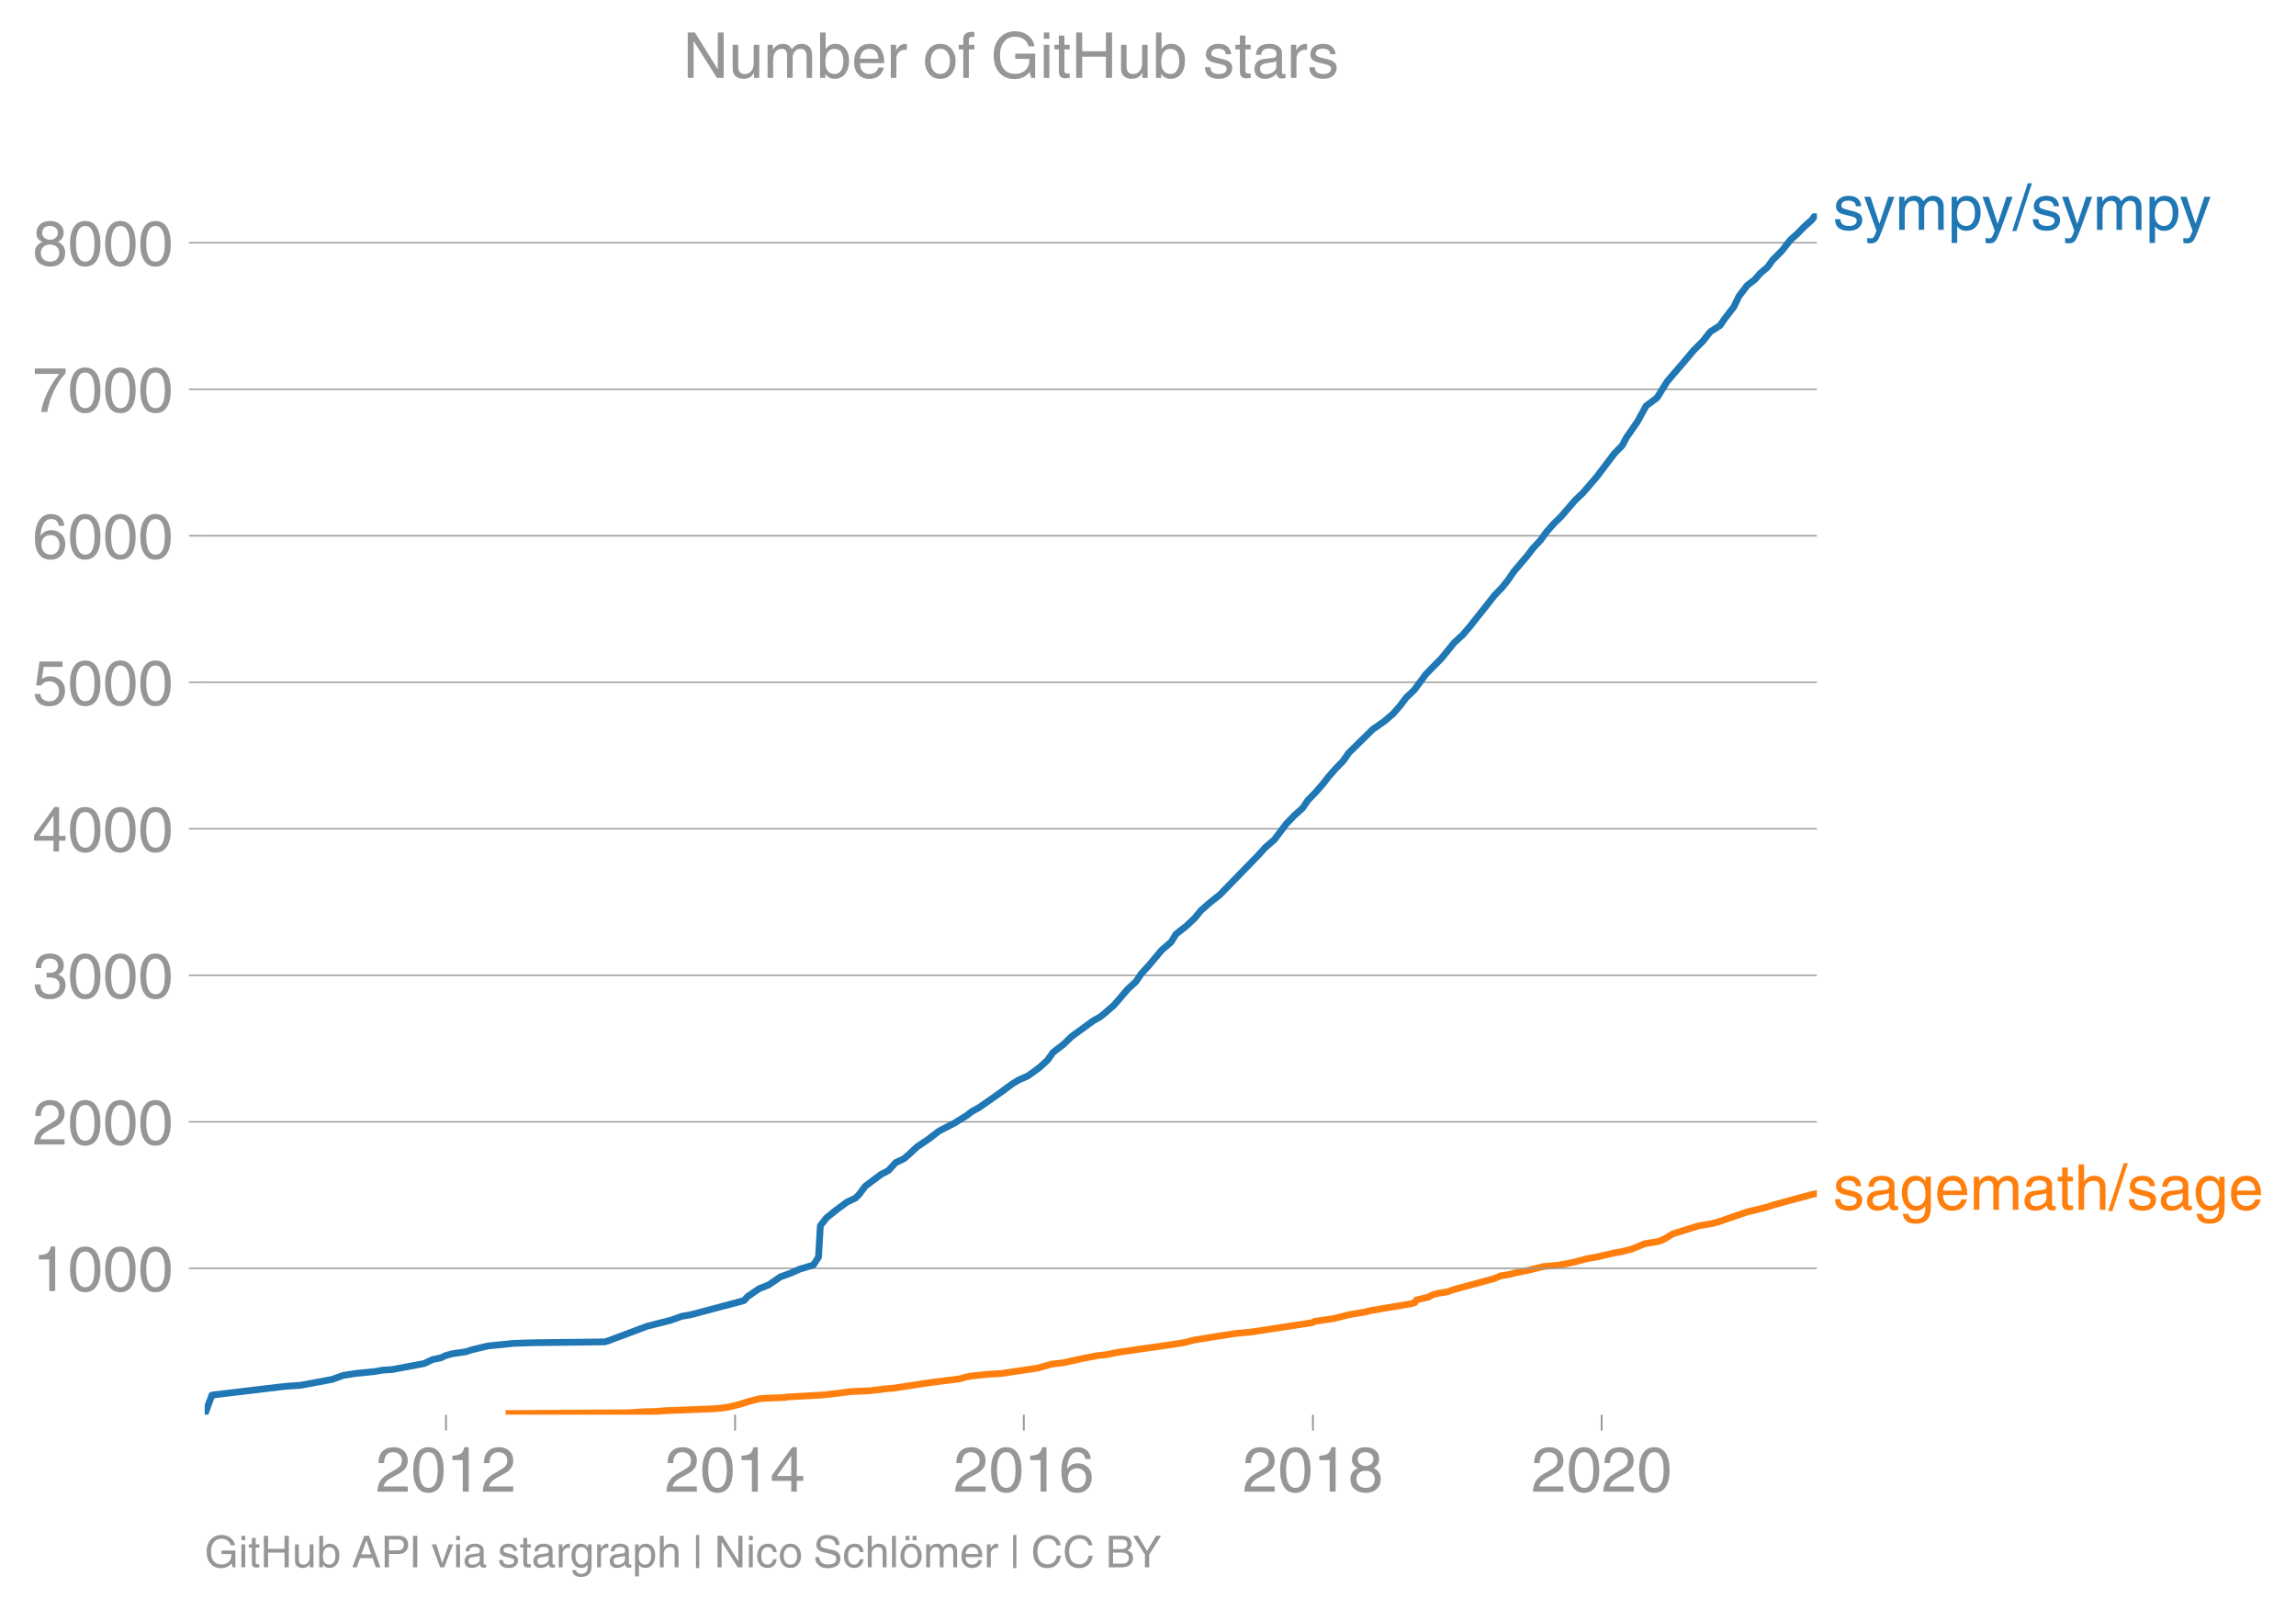
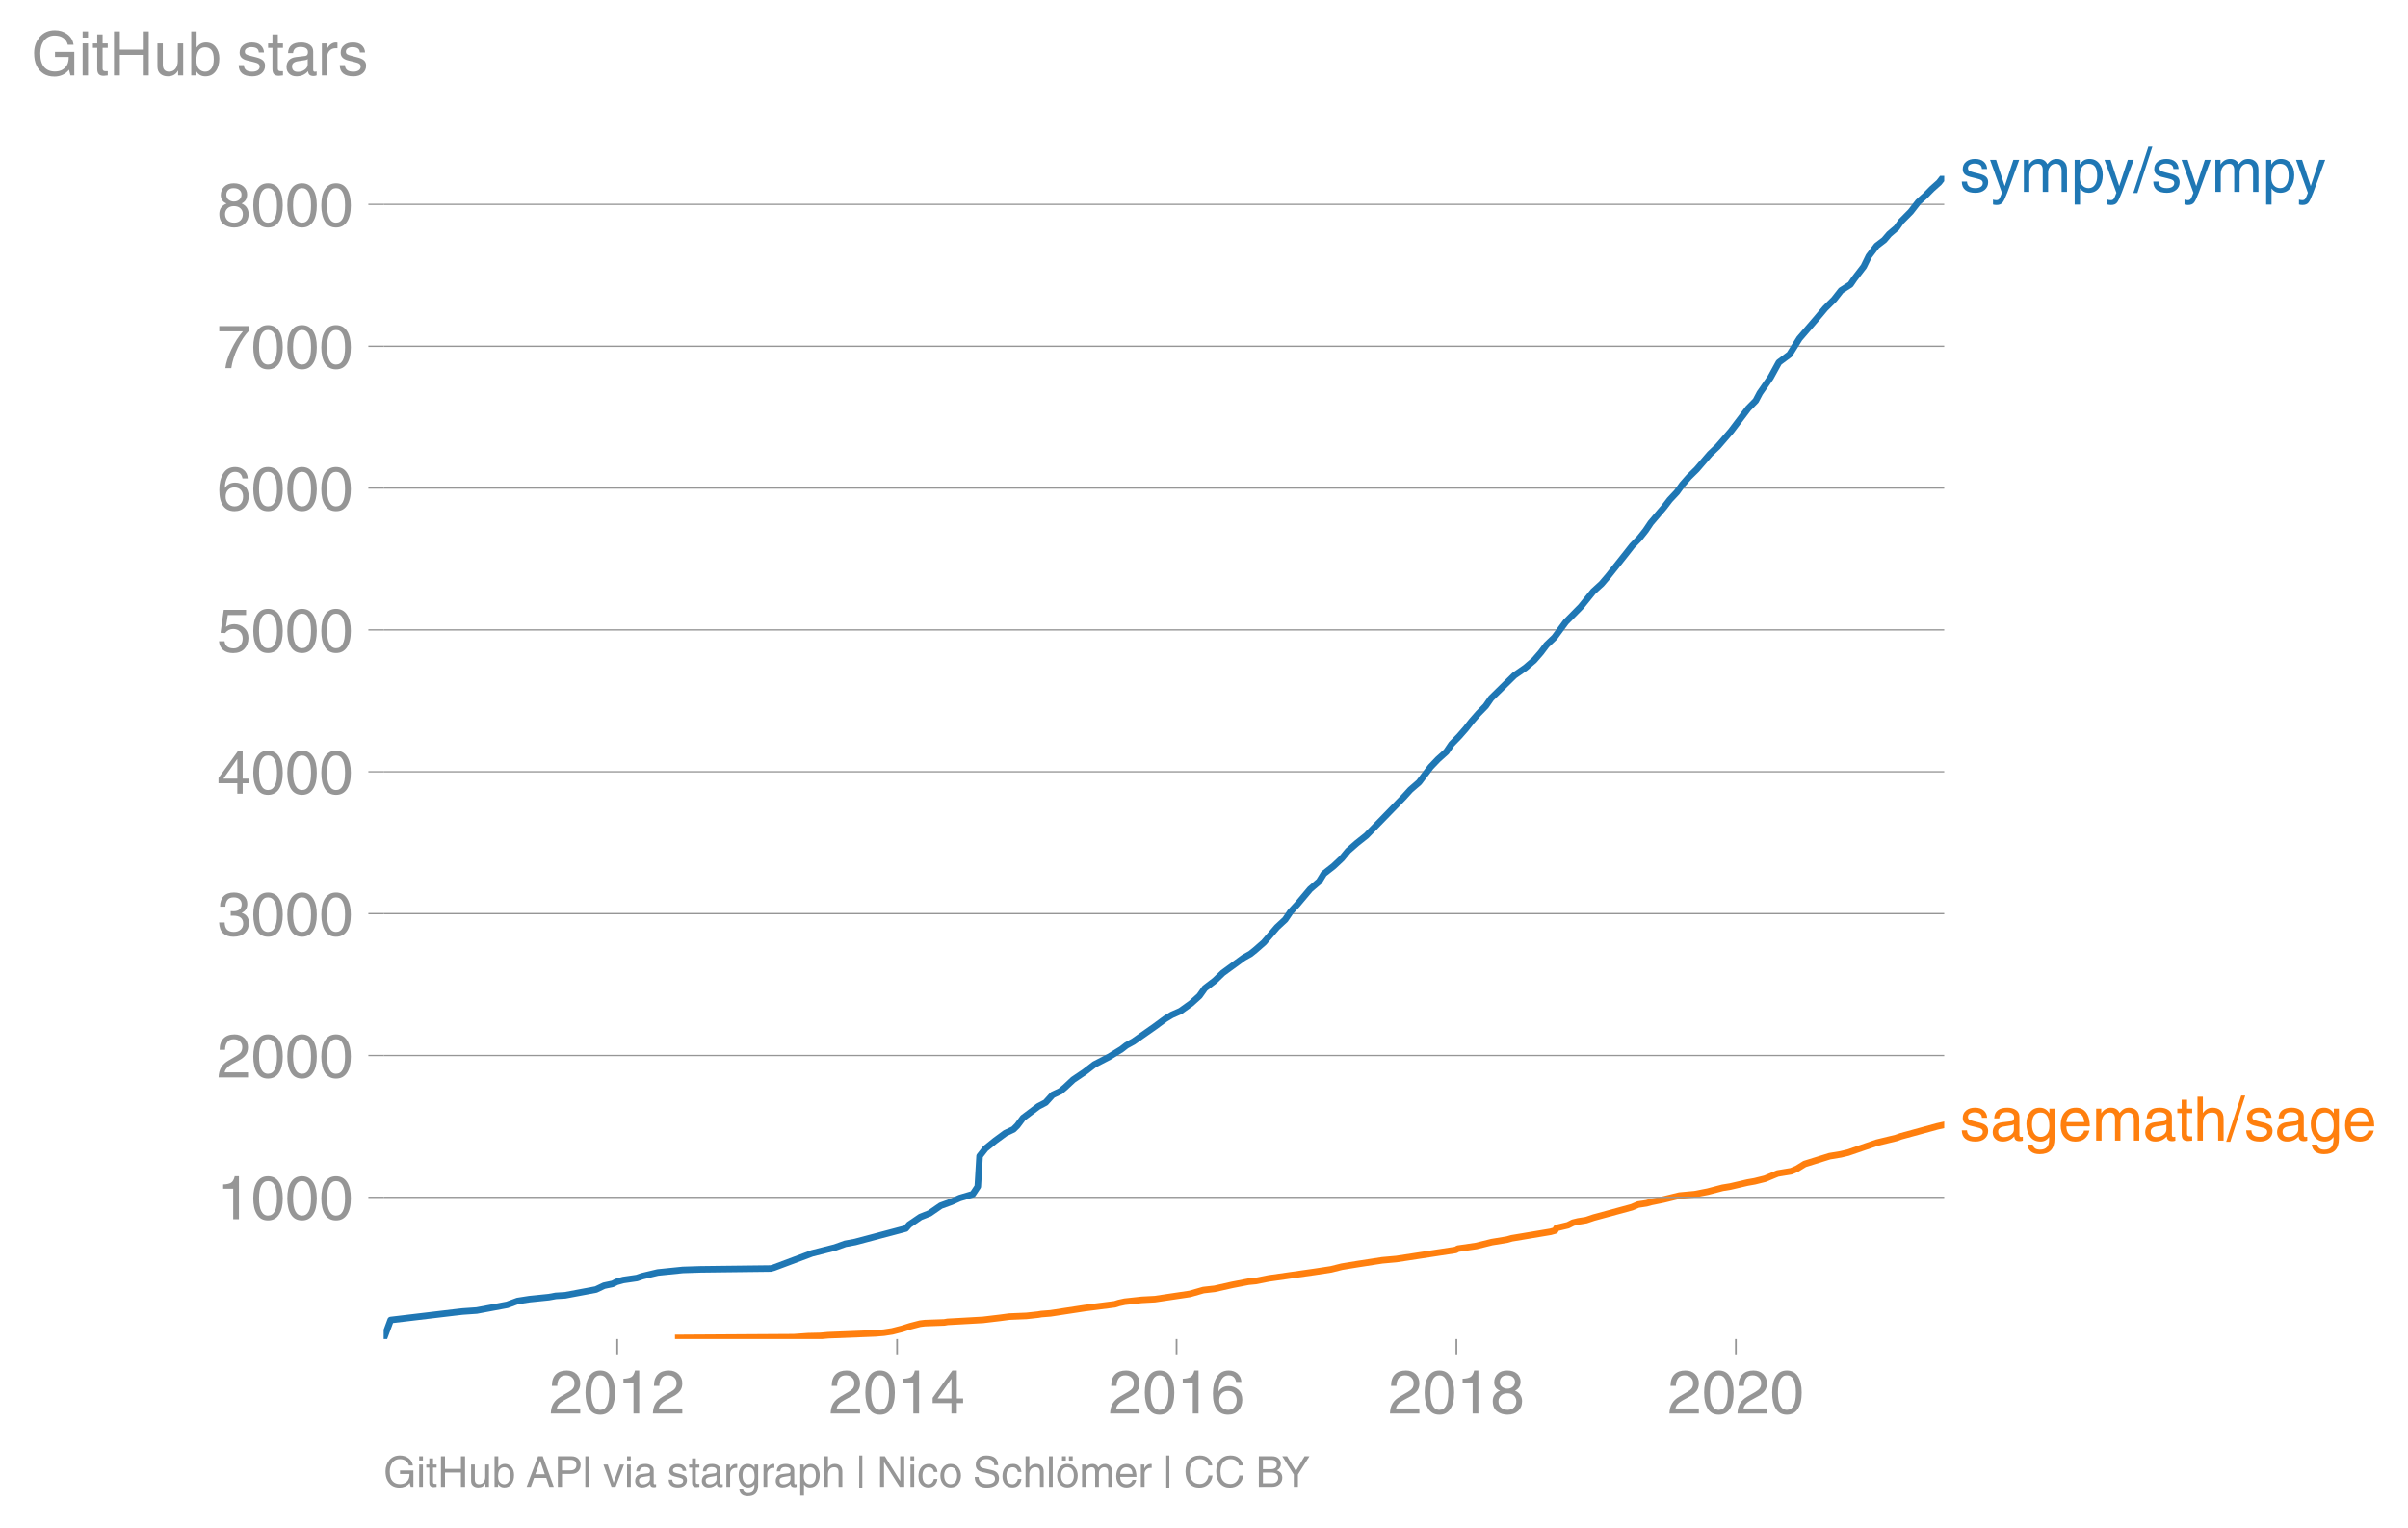
- <svg xmlns="http://www.w3.org/2000/svg" xmlns:xlink="http://www.w3.org/1999/xlink" height="475.338" viewBox="0 0 508.59 356.504" width="678.12">
+ <svg xmlns="http://www.w3.org/2000/svg" xmlns:xlink="http://www.w3.org/1999/xlink" height="465.987" viewBox="0 0 551.045 349.49" width="734.727">
  <defs>
    <style>*{stroke-linecap:butt;stroke-linejoin:round}</style>
  </defs>
  <g id="figure_1">
-     <path d="M0 356.504h508.59V0H0z" style="fill:none" id="patch_1" />
+     <path d="M0 349.49h551.045V0H0z" style="fill:none" id="patch_1" />
    <g id="axes_1">
-       <path d="M45.341 313.361h357.12V47.25H45.341z" style="fill:none" id="patch_2" />
-       <path clip-path="url(#p3d8bab77a0)" d="m112.76 313.102 26.467-.163 3.253-.227 2.819-.065 1.8-.162 10.716-.422 1.997-.162 1.899-.292 2.29-.584 1.835-.584 2.263-.585 1.087-.13 4.45-.162.758-.13 2.995-.162 5.131-.292 3.8-.454 2.211-.292 3.891-.162 2.677-.292.76-.13 2.077-.163 7.847-1.2 6.871-.877.923-.292 1.347-.292 3.87-.422 3-.162 8.047-1.2 3.085-.877 2.59-.292 4.054-.909 3.673-.714 1.654-.162 2.934-.584 10.473-1.493 3.831-.584 2.474-.616 3.566-.585 5.672-.876 3.238-.292 13.58-2.077.51-.292 4.228-.617 3.519-.876 3.527-.584 1.038-.292 8.902-1.493 1.038-.292.304-.584 2.614-.617 1.145-.584 1.188-.292 1.834-.292 1.744-.584 8.721-2.37 1.444-.616 1.92-.292 1.06-.292 2.87-.584 3.594-.876 3.497-.325 3.006-.584 3.357-.876 1.784-.292 3.92-.909 1.653-.292 2.346-.584 2.904-1.2 3.118-.52 1.293-.552 1.779-1.103 5.72-1.785 2.544-.422 1.642-.39 6.617-2.271 4.405-1.071 1.107-.39 8.304-2.271 1.597-.357h0" style="fill:none;stroke:#ff7f0e;stroke-linecap:square;stroke-width:1.5" id="line2d_1" />
+       <path d="M87.796 306.348h357.12V40.236H87.796z" style="fill:none" id="patch_2" />
+       <path clip-path="url(#pe4e9ea8e2d)" d="m155.215 306.088 26.467-.162 3.253-.227 2.819-.065 1.8-.162 10.716-.422 1.997-.162 1.899-.292 2.29-.585 1.835-.584 2.263-.584 1.087-.13 4.45-.162.758-.13 2.995-.162 5.131-.292 3.8-.454 2.211-.293 3.891-.162 2.677-.292.76-.13 2.077-.162 7.847-1.2 6.871-.877.923-.292 1.347-.292 3.87-.422 3-.162 8.047-1.2 3.085-.877 2.59-.292 4.054-.909 3.673-.714 1.654-.162 2.934-.584 10.473-1.493 3.831-.584 2.474-.617 3.566-.584 5.672-.876 3.238-.292 13.58-2.077.51-.292 4.228-.617 3.519-.876 3.527-.584 1.038-.292 8.902-1.493 1.038-.292.304-.584 2.614-.617 1.145-.584 1.188-.292 1.834-.292 1.744-.584 8.721-2.37 1.444-.616 1.92-.292 1.06-.292 2.87-.584 3.594-.877 3.497-.324 3.006-.584 3.357-.877 1.784-.292 3.92-.908 1.653-.292 2.346-.585 2.904-1.2 3.118-.52 1.293-.551 1.779-1.104 5.72-1.784 2.544-.422 1.642-.39 6.617-2.271 4.405-1.071 1.107-.39 8.304-2.272 1.597-.357h0" style="fill:none;stroke:#ff7f0e;stroke-linecap:square;stroke-width:1.5" id="line2d_1" />
      <g id="matplotlib.axis_1">
        <g id="xtick_1">
          <g id="line2d_2">
            <defs>
-               <path d="M0 0v3.5" id="m7051d47dec" style="stroke:#969696;stroke-width:.4" />
-             </defs>
-             <use style="fill:#969696;stroke:#969696;stroke-width:.4" x="98.794" xlink:href="#m7051d47dec" y="313.361" />
-           </g>
-           <g style="fill:#969696" transform="matrix(.14 0 0 -.14 83.223 330.41)" id="text_1">
+               <path d="M0 0v3.5" id="m601eda4e3f" style="stroke:#969696;stroke-width:.4" />
+             </defs>
+             <use style="fill:#969696;stroke:#969696;stroke-width:.4" x="141.249" xlink:href="#m601eda4e3f" y="306.348" />
+           </g>
+           <g style="fill:#969696" transform="matrix(.14 0 0 -.14 125.678 323.397)" id="text_1">
            <defs>
              <path d="M281 2888q0 793 409 1202 410 410 1148 410 618 0 1012-375t394-969q0-462-227-780-226-317-667-557l-775-425q-684-375-775-863h2444V0H166q25 634 275 1056t781 728l806 469q322 185 469 383t147 545q0 344-241 578-240 235-650 235-453 0-678-299-225-298-231-807H281z" id="HelveticaWorld-Regular-32" transform="scale(.01563)" />
              <path d="M2719 2188q0 903-239 1354-239 452-702 452-453 0-697-452-243-451-243-1354 0-875 240-1340 241-464 700-464 463 0 702 448 239 449 239 1356zm603 0q0-1107-400-1709-400-601-1144-601-772 0-1156 623-384 624-384 1687 0 1090 393 1701 394 611 1147 611 744 0 1144-608t400-1704z" id="HelveticaWorld-Regular-30" transform="scale(.01563)" />
              <path d="M2297 0h-600v3194H647v447q550 18 818 176 269 158 391 683h441V0z" id="HelveticaWorld-Regular-31" transform="scale(.01563)" />
            </defs>
            <use xlink:href="#HelveticaWorld-Regular-32" />
            <use x="55.615" xlink:href="#HelveticaWorld-Regular-30" />
            <use x="111.23" xlink:href="#HelveticaWorld-Regular-31" />
            <use x="166.846" xlink:href="#HelveticaWorld-Regular-32" />
          </g>
        </g>
        <g id="xtick_2">
-           <use style="fill:#969696;stroke:#969696;stroke-width:.4" x="162.834" xlink:href="#m7051d47dec" y="313.361" id="line2d_3" />
-           <g style="fill:#969696" transform="matrix(.14 0 0 -.14 147.263 330.41)" id="text_2">
+           <use style="fill:#969696;stroke:#969696;stroke-width:.4" x="205.289" xlink:href="#m601eda4e3f" y="306.348" id="line2d_3" />
+           <g style="fill:#969696" transform="matrix(.14 0 0 -.14 189.718 323.397)" id="text_2">
            <defs>
              <path d="M678 1581h1447v2041h-12L678 1581zm2010-487V0h-563v1094H159v550l2063 2856h466V1581h659v-487h-659z" id="HelveticaWorld-Regular-34" transform="scale(.01563)" />
            </defs>
            <use xlink:href="#HelveticaWorld-Regular-32" />
            <use x="55.615" xlink:href="#HelveticaWorld-Regular-30" />
            <use x="111.23" xlink:href="#HelveticaWorld-Regular-31" />
            <use x="166.846" xlink:href="#HelveticaWorld-Regular-34" />
          </g>
        </g>
        <g id="xtick_3">
-           <use style="fill:#969696;stroke:#969696;stroke-width:.4" x="226.787" xlink:href="#m7051d47dec" y="313.361" id="line2d_4" />
-           <g style="fill:#969696" transform="matrix(.14 0 0 -.14 211.216 330.41)" id="text_3">
+           <use style="fill:#969696;stroke:#969696;stroke-width:.4" x="269.242" xlink:href="#m601eda4e3f" y="306.348" id="line2d_4" />
+           <g style="fill:#969696" transform="matrix(.14 0 0 -.14 253.671 323.397)" id="text_3">
            <defs>
              <path d="M903 1381q0-440 262-719 263-278 685-278 403 0 642 284 239 285 239 748 0 403-236 675t-670 272q-422 0-672-266t-250-716zm1766 1922q-63 344-255 517-192 174-520 174-519 0-791-507-272-506-278-1159l13-12q359 553 1068 553 566 0 988-375t422-1053q0-672-400-1118-400-445-1078-445-782 0-1188 556-406 557-406 1660 0 1062 415 1734 416 672 1247 672 538 0 910-321 372-320 403-876h-550z" id="HelveticaWorld-Regular-36" transform="scale(.01563)" />
            </defs>
            <use xlink:href="#HelveticaWorld-Regular-32" />
            <use x="55.615" xlink:href="#HelveticaWorld-Regular-30" />
            <use x="111.23" xlink:href="#HelveticaWorld-Regular-31" />
            <use x="166.846" xlink:href="#HelveticaWorld-Regular-36" />
          </g>
        </g>
        <g id="xtick_4">
-           <use style="fill:#969696;stroke:#969696;stroke-width:.4" x="290.827" xlink:href="#m7051d47dec" y="313.361" id="line2d_5" />
-           <g style="fill:#969696" transform="matrix(.14 0 0 -.14 275.256 330.41)" id="text_4">
+           <use style="fill:#969696;stroke:#969696;stroke-width:.4" x="333.282" xlink:href="#m601eda4e3f" y="306.348" id="line2d_5" />
+           <g style="fill:#969696" transform="matrix(.14 0 0 -.14 317.711 323.397)" id="text_4">
            <defs>
              <path d="M1766 2597q347 0 573 198 227 199 227 527 0 294-218 483-217 189-620 189-359 0-555-199-195-198-195-504 0-328 244-511t544-183zm6-484q-434 0-681-241t-247-591q0-403 250-650t712-247q410 0 655 247t245 657q0 350-245 587-245 238-689 238zm1378 1228q0-678-578-947 397-178 567-471 170-292 170-623 0-641-413-1032-412-390-1112-390-612 0-1076 336T244 1306q0 763 762 1082-609 243-609 875 0 531 361 884t1001 353q641 0 1016-333t375-826z" id="HelveticaWorld-Regular-38" transform="scale(.01563)" />
            </defs>
            <use xlink:href="#HelveticaWorld-Regular-32" />
            <use x="55.615" xlink:href="#HelveticaWorld-Regular-30" />
            <use x="111.23" xlink:href="#HelveticaWorld-Regular-31" />
            <use x="166.846" xlink:href="#HelveticaWorld-Regular-38" />
          </g>
        </g>
        <g id="xtick_5">
-           <use style="fill:#969696;stroke:#969696;stroke-width:.4" x="354.78" xlink:href="#m7051d47dec" y="313.361" id="line2d_6" />
-           <g style="fill:#969696" transform="matrix(.14 0 0 -.14 339.21 330.41)" id="text_5">
+           <use style="fill:#969696;stroke:#969696;stroke-width:.4" x="397.235" xlink:href="#m601eda4e3f" y="306.348" id="line2d_6" />
+           <g style="fill:#969696" transform="matrix(.14 0 0 -.14 381.664 323.397)" id="text_5">
            <use xlink:href="#HelveticaWorld-Regular-32" />
            <use x="55.615" xlink:href="#HelveticaWorld-Regular-30" />
            <use x="111.23" xlink:href="#HelveticaWorld-Regular-32" />
            <use x="166.846" xlink:href="#HelveticaWorld-Regular-30" />
          </g>
        </g>
      </g>
      <g id="matplotlib.axis_2">
        <g id="ytick_1">
-           <path clip-path="url(#p3d8bab77a0)" d="M45.341 280.941h357.12" style="fill:none;stroke:#969696;stroke-linecap:square;stroke-width:.3" id="line2d_7" />
+           <path clip-path="url(#pe4e9ea8e2d)" d="M87.796 273.928h357.12" style="fill:none;stroke:#969696;stroke-linecap:square;stroke-width:.3" id="line2d_7" />
          <g id="line2d_8">
            <defs>
-               <path d="M0 0h-3.5" id="m6d610ab850" style="stroke:#969696;stroke-width:.3" />
-             </defs>
-             <use style="fill:#969696;stroke:#969696;stroke-width:.3" x="45.341" xlink:href="#m6d610ab850" y="280.941" />
-           </g>
-           <g style="fill:#969696" transform="matrix(.14 0 0 -.14 7.2 285.966)" id="text_6">
+               <path d="M0 0h-3.5" id="m94b2113d3a" style="stroke:#969696;stroke-width:.3" />
+             </defs>
+             <use style="fill:#969696;stroke:#969696;stroke-width:.3" x="87.796" xlink:href="#m94b2113d3a" y="273.928" />
+           </g>
+           <g style="fill:#969696" transform="matrix(.14 0 0 -.14 49.655 278.952)" id="text_6">
            <use xlink:href="#HelveticaWorld-Regular-31" />
            <use x="55.615" xlink:href="#HelveticaWorld-Regular-30" />
            <use x="111.23" xlink:href="#HelveticaWorld-Regular-30" />
            <use x="166.846" xlink:href="#HelveticaWorld-Regular-30" />
          </g>
        </g>
        <g id="ytick_2">
-           <path clip-path="url(#p3d8bab77a0)" d="M45.341 248.488h357.12" style="fill:none;stroke:#969696;stroke-linecap:square;stroke-width:.3" id="line2d_9" />
-           <use style="fill:#969696;stroke:#969696;stroke-width:.3" x="45.341" xlink:href="#m6d610ab850" y="248.488" id="line2d_10" />
-           <g style="fill:#969696" transform="matrix(.14 0 0 -.14 7.2 253.513)" id="text_7">
+           <path clip-path="url(#pe4e9ea8e2d)" d="M87.796 241.475h357.12" style="fill:none;stroke:#969696;stroke-linecap:square;stroke-width:.3" id="line2d_9" />
+           <use style="fill:#969696;stroke:#969696;stroke-width:.3" x="87.796" xlink:href="#m94b2113d3a" y="241.475" id="line2d_10" />
+           <g style="fill:#969696" transform="matrix(.14 0 0 -.14 49.655 246.5)" id="text_7">
            <use xlink:href="#HelveticaWorld-Regular-32" />
            <use x="55.615" xlink:href="#HelveticaWorld-Regular-30" />
            <use x="111.23" xlink:href="#HelveticaWorld-Regular-30" />
            <use x="166.846" xlink:href="#HelveticaWorld-Regular-30" />
          </g>
        </g>
        <g id="ytick_3">
-           <path clip-path="url(#p3d8bab77a0)" d="M45.341 216.036h357.12" style="fill:none;stroke:#969696;stroke-linecap:square;stroke-width:.3" id="line2d_11" />
-           <use style="fill:#969696;stroke:#969696;stroke-width:.3" x="45.341" xlink:href="#m6d610ab850" y="216.036" id="line2d_12" />
-           <g style="fill:#969696" transform="matrix(.14 0 0 -.14 7.2 221.06)" id="text_8">
+           <path clip-path="url(#pe4e9ea8e2d)" d="M87.796 209.022h357.12" style="fill:none;stroke:#969696;stroke-linecap:square;stroke-width:.3" id="line2d_11" />
+           <use style="fill:#969696;stroke:#969696;stroke-width:.3" x="87.796" xlink:href="#m94b2113d3a" y="209.022" id="line2d_12" />
+           <g style="fill:#969696" transform="matrix(.14 0 0 -.14 49.655 214.047)" id="text_8">
            <defs>
              <path d="M1434 2559q141-12 294-12 397 0 626 183 230 183 230 554 0 300-214 505t-617 205q-447 0-655-263-207-262-220-703H325q0 703 369 1087 369 385 1084 385 635 0 1013-327 378-326 378-857 0-685-578-928v-13q750-256 750-1050 0-634-422-1041-422-406-1197-406-634 0-1044 333-409 333-459 1164h581q13-519 256-755 244-236 703-236 444 0 713 247t269 622q0 410-257 619-256 209-793 209-128 0-257-6v484z" id="HelveticaWorld-Regular-33" transform="scale(.01563)" />
            </defs>
            <use xlink:href="#HelveticaWorld-Regular-33" />
            <use x="55.615" xlink:href="#HelveticaWorld-Regular-30" />
            <use x="111.23" xlink:href="#HelveticaWorld-Regular-30" />
            <use x="166.846" xlink:href="#HelveticaWorld-Regular-30" />
          </g>
        </g>
        <g id="ytick_4">
-           <path clip-path="url(#p3d8bab77a0)" d="M45.341 183.583h357.12" style="fill:none;stroke:#969696;stroke-linecap:square;stroke-width:.3" id="line2d_13" />
-           <use style="fill:#969696;stroke:#969696;stroke-width:.3" x="45.341" xlink:href="#m6d610ab850" y="183.583" id="line2d_14" />
-           <g style="fill:#969696" transform="matrix(.14 0 0 -.14 7.2 188.608)" id="text_9">
+           <path clip-path="url(#pe4e9ea8e2d)" d="M87.796 176.57h357.12" style="fill:none;stroke:#969696;stroke-linecap:square;stroke-width:.3" id="line2d_13" />
+           <use style="fill:#969696;stroke:#969696;stroke-width:.3" x="87.796" xlink:href="#m94b2113d3a" y="176.57" id="line2d_14" />
+           <g style="fill:#969696" transform="matrix(.14 0 0 -.14 49.655 181.594)" id="text_9">
            <use xlink:href="#HelveticaWorld-Regular-34" />
            <use x="55.615" xlink:href="#HelveticaWorld-Regular-30" />
            <use x="111.23" xlink:href="#HelveticaWorld-Regular-30" />
            <use x="166.846" xlink:href="#HelveticaWorld-Regular-30" />
          </g>
        </g>
        <g id="ytick_5">
-           <path clip-path="url(#p3d8bab77a0)" d="M45.341 151.13h357.12" style="fill:none;stroke:#969696;stroke-linecap:square;stroke-width:.3" id="line2d_15" />
-           <use style="fill:#969696;stroke:#969696;stroke-width:.3" x="45.341" xlink:href="#m6d610ab850" y="151.13" id="line2d_16" />
-           <g style="fill:#969696" transform="matrix(.14 0 0 -.14 7.2 156.155)" id="text_10">
+           <path clip-path="url(#pe4e9ea8e2d)" d="M87.796 144.117h357.12" style="fill:none;stroke:#969696;stroke-linecap:square;stroke-width:.3" id="line2d_15" />
+           <use style="fill:#969696;stroke:#969696;stroke-width:.3" x="87.796" xlink:href="#m94b2113d3a" y="144.117" id="line2d_16" />
+           <g style="fill:#969696" transform="matrix(.14 0 0 -.14 49.655 149.142)" id="text_10">
            <defs>
              <path d="M941 2619q372 281 872 281 606 0 1042-403t436-1038q0-690-421-1139-420-448-1179-448-660 0-1041 323-381 324-444 918h582q43-363 284-555t669-192q415 0 681 287 266 288 266 735 0 456-279 731-278 275-718 275-500 0-835-428l-484 25 337 2406h2332v-544H1131L941 2619z" id="HelveticaWorld-Regular-35" transform="scale(.01563)" />
            </defs>
            <use xlink:href="#HelveticaWorld-Regular-35" />
            <use x="55.615" xlink:href="#HelveticaWorld-Regular-30" />
            <use x="111.23" xlink:href="#HelveticaWorld-Regular-30" />
            <use x="166.846" xlink:href="#HelveticaWorld-Regular-30" />
          </g>
        </g>
        <g id="ytick_6">
-           <path clip-path="url(#p3d8bab77a0)" d="M45.341 118.678h357.12" style="fill:none;stroke:#969696;stroke-linecap:square;stroke-width:.3" id="line2d_17" />
-           <use style="fill:#969696;stroke:#969696;stroke-width:.3" x="45.341" xlink:href="#m6d610ab850" y="118.678" id="line2d_18" />
-           <g style="fill:#969696" transform="matrix(.14 0 0 -.14 7.2 123.702)" id="text_11">
+           <path clip-path="url(#pe4e9ea8e2d)" d="M87.796 111.664h357.12" style="fill:none;stroke:#969696;stroke-linecap:square;stroke-width:.3" id="line2d_17" />
+           <use style="fill:#969696;stroke:#969696;stroke-width:.3" x="87.796" xlink:href="#m94b2113d3a" y="111.664" id="line2d_18" />
+           <g style="fill:#969696" transform="matrix(.14 0 0 -.14 49.655 116.69)" id="text_11">
            <use xlink:href="#HelveticaWorld-Regular-36" />
            <use x="55.615" xlink:href="#HelveticaWorld-Regular-30" />
            <use x="111.23" xlink:href="#HelveticaWorld-Regular-30" />
            <use x="166.846" xlink:href="#HelveticaWorld-Regular-30" />
          </g>
        </g>
        <g id="ytick_7">
-           <path clip-path="url(#p3d8bab77a0)" d="M45.341 86.225h357.12" style="fill:none;stroke:#969696;stroke-linecap:square;stroke-width:.3" id="line2d_19" />
-           <use style="fill:#969696;stroke:#969696;stroke-width:.3" x="45.341" xlink:href="#m6d610ab850" y="86.225" id="line2d_20" />
-           <g style="fill:#969696" transform="matrix(.14 0 0 -.14 7.2 91.25)" id="text_12">
+           <path clip-path="url(#pe4e9ea8e2d)" d="M87.796 79.212h357.12" style="fill:none;stroke:#969696;stroke-linecap:square;stroke-width:.3" id="line2d_19" />
+           <use style="fill:#969696;stroke:#969696;stroke-width:.3" x="87.796" xlink:href="#m94b2113d3a" y="79.212" id="line2d_20" />
+           <g style="fill:#969696" transform="matrix(.14 0 0 -.14 49.655 84.236)" id="text_12">
            <defs>
              <path d="M238 4403h3109v-494q-641-653-1172-1766Q1644 1031 1497 0H878q94 850 622 1954 528 1105 1213 1899H238v550z" id="HelveticaWorld-Regular-37" transform="scale(.01563)" />
            </defs>
            <use xlink:href="#HelveticaWorld-Regular-37" />
            <use x="55.615" xlink:href="#HelveticaWorld-Regular-30" />
            <use x="111.23" xlink:href="#HelveticaWorld-Regular-30" />
            <use x="166.846" xlink:href="#HelveticaWorld-Regular-30" />
          </g>
        </g>
        <g id="ytick_8">
-           <path clip-path="url(#p3d8bab77a0)" d="M45.341 53.772h357.12" style="fill:none;stroke:#969696;stroke-linecap:square;stroke-width:.3" id="line2d_21" />
-           <use style="fill:#969696;stroke:#969696;stroke-width:.3" x="45.341" xlink:href="#m6d610ab850" y="53.772" id="line2d_22" />
-           <g style="fill:#969696" transform="matrix(.14 0 0 -.14 7.2 58.797)" id="text_13">
+           <path clip-path="url(#pe4e9ea8e2d)" d="M87.796 46.759h357.12" style="fill:none;stroke:#969696;stroke-linecap:square;stroke-width:.3" id="line2d_21" />
+           <use style="fill:#969696;stroke:#969696;stroke-width:.3" x="87.796" xlink:href="#m94b2113d3a" y="46.759" id="line2d_22" />
+           <g style="fill:#969696" transform="matrix(.14 0 0 -.14 49.655 51.784)" id="text_13">
            <use xlink:href="#HelveticaWorld-Regular-38" />
            <use x="55.615" xlink:href="#HelveticaWorld-Regular-30" />
            <use x="111.23" xlink:href="#HelveticaWorld-Regular-30" />
            <use x="166.846" xlink:href="#HelveticaWorld-Regular-30" />
          </g>
        </g>
-       </g>
-       <path clip-path="url(#p3d8bab77a0)" d="m45.341 313.361 1.604-4.348 14.722-1.753 1.73-.194 3.234-.228 6.968-1.298 2.383-.876 2.707-.422 4.441-.454 1.6-.292 2.118-.13 7.09-1.33 1.843-.877 1.976-.422.896-.454 1.516-.422 3.111-.454 1.238-.422 3.545-.844 5.73-.584 4.071-.13 16.056-.195.7-.194 8.748-3.278 5.245-1.33 2.353-.844 2.275-.422 11.582-3.083.763-.876 2.58-1.753 2.12-.844 2.541-1.752 2.406-.876 1.956-.877 2.961-.876 1.154-1.752.412-6.978 1.346-1.72 2.165-1.752 2.388-1.752 1.857-.877.877-.876 1.305-1.752 3.502-2.629 1.672-.876 1.584-1.753 1.807-.843 1.038-.877 1.873-1.752 2.596-1.753 2.282-1.752 3.328-1.72 2.845-1.752 1.124-.877 1.605-.876 4.952-3.472 2.374-1.753 1.454-.876 1.982-.876 2.446-1.753 1.908-1.72 1.241-1.752 2.293-1.753 1.818-1.752 4.753-3.472 1.56-.877 1.091-.876 2.002-1.752 2.98-3.473 1.893-1.752 1.18-1.753 1.58-1.72 2.95-3.505 2.054-1.752 1.075-1.752 2.233-1.753 1.869-1.752 1.445-1.753 1.963-1.72 2.21-1.752 8.491-8.73 1.594-1.752 1.99-1.72 2.648-3.505 1.675-1.753 1.914-1.72 1.19-1.752 1.707-1.753 1.536-1.752 1.348-1.72 1.531-1.753 1.706-1.752 1.218-1.752 5.322-5.225 2.521-1.753 2.005-1.72 1.526-1.752 1.318-1.753 1.832-1.752 2.584-3.505 3.45-3.505 2.813-3.472 1.918-1.753 1.496-1.752 4.149-5.225 1.37-1.752 1.67-1.72 1.393-1.753 1.181-1.752 2.987-3.505 1.34-1.753 1.64-1.752 1.256-1.753 1.506-1.72 1.78-1.752 3.014-3.505 1.8-1.72 3.026-3.505 3.955-5.225 1.723-1.752.922-1.753 2.437-3.504 1.923-3.505 2.437-1.818 2.255-3.634 3.738-4.35 2.155-2.563 2.055-2.044 1.6-2.045 2.141-1.363.931-1.363 2.12-2.758 1.15-2.37L387 63.25l1.734-1.331 1.13-1.33 1.709-1.46 1.031-1.461 2.184-2.207 1.736-2.24 1.616-1.46 1.459-1.493 1.674-1.492 1.188-1.526h0" style="fill:none;stroke:#1f77b4;stroke-linecap:square;stroke-width:1.5" id="line2d_23" />
-       <g style="fill:#1f77b4" transform="matrix(.14 0 0 -.14 406.032 50.91)" id="text_14">
+         <g style="fill:#969696" transform="matrix(.14 0 0 -.14 7.2 17.25)" id="text_14">
+           <defs>
+             <path d="M2463 2456h2018V0h-403l-150 594q-294-375-691-546-396-170-824-170-691 0-1155 301-464 302-721 833-256 532-256 1326 0 990 589 1684t1586 694q744 0 1300-416 557-416 647-1100h-600q-109 453-462 709-353 257-916 257-678 0-1091-511-412-511-412-1352 0-978 409-1436 410-458 1119-458 463 0 783 183t492 497q172 314 172 836H2463v531z" id="HelveticaWorld-Regular-47" transform="scale(.01563)" />
+             <path d="M422 3956v638h562v-638H422zM984 0H422v3347h562V0z" id="HelveticaWorld-Regular-69" transform="scale(.01563)" />
+             <path d="M1100 2881V703q0-128 70-195 71-67 252-67h216V0q-307-44-422-44-353 0-516 169-162 169-162 547v2209H84v466h454v934h562v-934h538v-466h-538z" id="HelveticaWorld-Regular-74" transform="scale(.01563)" />
+             <path d="M4153 0h-622v2144H1131V0H519v4594h612V2694h2400v1900h622V0z" id="HelveticaWorld-Regular-48" transform="scale(.01563)" />
+             <path d="M391 3347h562V1125q0-369 167-552 168-182 480-182 434 0 678 307 244 308 244 805v1844h562V0h-531v488l-12 12Q2222-97 1478-97q-481 0-784 262-303 263-303 776v2406z" id="HelveticaWorld-Regular-75" transform="scale(.01563)" />
+             <path d="M2778 1684q0 672-238 963-237 291-677 291-447-7-676-349-228-342-228-989 0-659 275-934t641-275q416 0 659 342 244 342 244 951zM422 0v4594h562V2925h13q359 519 969 519 625 0 1009-464t384-1208q0-838-388-1354Q2584-97 1888-97q-613 0-922 513h-13V0H422z" id="HelveticaWorld-Regular-62" transform="scale(.01563)" />
+             <path d="M2309 2394q-12 300-214 431-201 131-579 131-275 0-471-122-195-121-195-350 0-181 115-267 116-86 501-183l556-140q506-128 723-327 218-198 218-554 0-494-361-802T1638-97Q934-97 573 195q-360 293-367 880h544q13-347 230-516 217-168 651-168 353 0 561 140 208 141 208 391 0 178-135 284-134 107-531 197l-653 160q-397 100-586 298t-189 514q0 494 353 781 354 288 922 288 607 0 930-296 323-295 342-754h-544z" id="HelveticaWorld-Regular-73" transform="scale(.01563)" />
+             <path d="M2456 1709q-62-65-245-106-183-40-683-106-369-44-542-182-173-137-173-362 0-275 146-428 147-153 469-153 403 0 715 229 313 230 313 558v550zM397 2328q19 566 367 841 349 275 1014 275 531 0 890-241 360-240 360-694V581q0-197 178-197 72 0 185 25V0q-153-63-319-63-288 0-429 123-140 124-146 387Q2016-97 1288-97q-475 0-763 269-287 269-287 700 0 441 250 712 250 272 728 329l993 121q269 41 269 397 0 263-195 403-195 141-592 141-353 0-543-156-189-156-226-491H397z" id="HelveticaWorld-Regular-61" transform="scale(.01563)" />
+             <path d="M984 0H422v3347h531v-556h13q365 653 940 653 91 0 147-19v-584h-209q-378 0-619-257-241-256-241-637V0z" id="HelveticaWorld-Regular-72" transform="scale(.01563)" />
+           </defs>
+           <use xlink:href="#HelveticaWorld-Regular-47" />
+           <use x="77.1" xlink:href="#HelveticaWorld-Regular-69" />
+           <use x="99.121" xlink:href="#HelveticaWorld-Regular-74" />
+           <use x="126.807" xlink:href="#HelveticaWorld-Regular-48" />
+           <use x="199.805" xlink:href="#HelveticaWorld-Regular-75" />
+           <use x="254.59" xlink:href="#HelveticaWorld-Regular-62" />
+           <use x="311.084" xlink:href="#HelveticaWorld-Regular-20" />
+           <use x="335.498" xlink:href="#HelveticaWorld-Regular-73" />
+           <use x="385.498" xlink:href="#HelveticaWorld-Regular-74" />
+           <use x="413.184" xlink:href="#HelveticaWorld-Regular-61" />
+           <use x="468.115" xlink:href="#HelveticaWorld-Regular-72" />
+           <use x="500.684" xlink:href="#HelveticaWorld-Regular-73" />
+         </g>
+       </g>
+       <path clip-path="url(#pe4e9ea8e2d)" d="m87.796 306.348 1.604-4.349 14.722-1.752 1.73-.195 3.234-.227 6.968-1.298 2.383-.876 2.707-.422 4.441-.455 1.6-.292 2.118-.13 7.09-1.33 1.843-.876 1.976-.422.896-.454 1.516-.422 3.111-.455 1.238-.422 3.545-.843 5.73-.584 4.071-.13 16.056-.195.7-.195 8.748-3.277 5.245-1.331 2.353-.844 2.275-.422 11.582-3.083.763-.876 2.58-1.752 2.12-.844 2.541-1.752 2.406-.877 1.956-.876 2.961-.876 1.154-1.753.412-6.977 1.346-1.72 2.165-1.752 2.388-1.753 1.857-.876.877-.876 1.305-1.753 3.502-2.628 1.672-.877 1.584-1.752 1.807-.844 1.038-.876 1.873-1.752 2.596-1.753 2.282-1.752 3.328-1.72 2.845-1.753 1.124-.876 1.605-.876 4.952-3.473 2.374-1.752 1.454-.876 1.982-.877 2.446-1.752 1.908-1.72 1.241-1.752 2.293-1.753 1.818-1.752 4.753-3.473 1.56-.876 1.091-.876 2.002-1.753 2.98-3.472 1.893-1.753 1.18-1.752 1.58-1.72 2.95-3.505 2.054-1.752 1.075-1.753 2.233-1.752 1.869-1.753 1.445-1.752 1.963-1.72 2.21-1.753 8.491-8.73 1.594-1.752 1.99-1.72 2.648-3.505 1.675-1.752 1.914-1.72 1.19-1.753 1.707-1.752 1.536-1.752 1.348-1.72 1.531-1.753 1.706-1.752 1.218-1.753 5.322-5.225 2.521-1.752 2.005-1.72 1.526-1.753 1.318-1.752 1.832-1.752 2.584-3.505 3.45-3.505 2.813-3.473 1.918-1.752 1.496-1.753 4.149-5.224 1.37-1.753 1.67-1.72 1.393-1.752 1.181-1.753 2.987-3.505 1.34-1.752 1.64-1.752 1.256-1.753 1.506-1.72 1.78-1.752 3.014-3.505 1.8-1.72 3.026-3.505 3.955-5.225 1.723-1.752.922-1.753 2.437-3.505 1.923-3.505 2.437-1.817 2.255-3.635 3.738-4.348 2.155-2.564 2.055-2.045 1.6-2.044 2.141-1.363.931-1.363 2.12-2.759 1.15-2.369 1.797-2.369 1.734-1.33 1.13-1.33 1.709-1.461 1.031-1.46 2.184-2.207 1.736-2.24 1.616-1.46 1.459-1.493 1.674-1.493 1.188-1.525h0" style="fill:none;stroke:#1f77b4;stroke-linecap:square;stroke-width:1.5" id="line2d_23" />
+       <g style="fill:#1f77b4" transform="matrix(.14 0 0 -.14 448.487 43.897)" id="text_15">
        <defs>
-           <path d="M2309 2394q-12 300-214 431-201 131-579 131-275 0-471-122-195-121-195-350 0-181 115-267 116-86 501-183l556-140q506-128 723-327 218-198 218-554 0-494-361-802T1638-97Q934-97 573 195q-360 293-367 880h544q13-347 230-516 217-168 651-168 353 0 561 140 208 141 208 391 0 178-135 284-134 107-531 197l-653 160q-397 100-586 298t-189 514q0 494 353 781 354 288 922 288 607 0 930-296 323-295 342-754h-544z" id="HelveticaWorld-Regular-73" transform="scale(.01563)" />
          <path d="M2497 3347h612L1913 63q-32-88-63-166-272-725-469-995-197-271-637-271-231 0-378 50v513q159-57 350-57 206 0 301 130 96 130 283 636L56 3347h635l897-2725h12l897 2725z" id="HelveticaWorld-Regular-79" transform="scale(.01563)" />
          <path d="M422 3347h531v-472h13q378 569 1012 569 628 0 891-544 240 294 465 419t557 125q434 0 735-285 302-284 302-843V0h-562v2163q0 390-147 582-147 193-475 193-331 0-560-269-228-269-228-628V0h-562v2316q0 290-135 456-134 166-390 166-403 0-644-300t-241-813V0H422v3347z" id="HelveticaWorld-Regular-6d" transform="scale(.01563)" />
          <path d="M959 1516q0-538 262-832 263-293 654-293 428 0 665 348 238 349 238 945 0 654-228 954t-687 300q-447 0-676-352-228-352-228-1070zM422 3347h531v-472h13q359 569 1000 569 647 0 1020-471 373-470 373-1201 0-819-381-1344T1888-97q-582 0-891 450h-13v-1678H422v4672z" id="HelveticaWorld-Regular-70" transform="scale(.01563)" />
          <path d="M319-122h-428l1575 4838h422L319-122z" id="HelveticaWorld-Regular-2f" transform="scale(.01563)" />
        </defs>
        <use xlink:href="#HelveticaWorld-Regular-73" />
        <use x="48.5" xlink:href="#HelveticaWorld-Regular-79" />
        <use x="98.109" xlink:href="#HelveticaWorld-Regular-6d" />
        <use x="181.117" xlink:href="#HelveticaWorld-Regular-70" />
        <use x="235.611" xlink:href="#HelveticaWorld-Regular-79" />
        <use x="285.221" xlink:href="#HelveticaWorld-Regular-2f" />
        <use x="313.004" xlink:href="#HelveticaWorld-Regular-73" />
        <use x="361.504" xlink:href="#HelveticaWorld-Regular-79" />
        <use x="411.113" xlink:href="#HelveticaWorld-Regular-6d" />
        <use x="494.121" xlink:href="#HelveticaWorld-Regular-70" />
        <use x="548.615" xlink:href="#HelveticaWorld-Regular-79" />
      </g>
-       <g style="fill:#ff7f0e" transform="matrix(.14 0 0 -.14 406.032 267.975)" id="text_15">
+       <g style="fill:#ff7f0e" transform="matrix(.14 0 0 -.14 448.487 260.962)" id="text_16">
        <defs>
-           <path d="M2456 1709q-62-65-245-106-183-40-683-106-369-44-542-182-173-137-173-362 0-275 146-428 147-153 469-153 403 0 715 229 313 230 313 558v550zM397 2328q19 566 367 841 349 275 1014 275 531 0 890-241 360-240 360-694V581q0-197 178-197 72 0 185 25V0q-153-63-319-63-288 0-429 123-140 124-146 387Q2016-97 1288-97q-475 0-763 269-287 269-287 700 0 441 250 712 250 272 728 329l993 121q269 41 269 397 0 263-195 403-195 141-592 141-353 0-543-156-189-156-226-491H397z" id="HelveticaWorld-Regular-61" transform="scale(.01563)" />
          <path d="M831 1684q0-615 244-954t659-339q404 0 660 293 256 294 256 832 0 706-224 1064-223 358-679 358-459 0-688-305-228-305-228-949zM3188 191q0-807-388-1203-387-397-1169-397-562 0-895 259T353-409h563q43-244 226-388t530-144q472 0 712 254 241 253 241 821v238h-12Q2297-97 1722-97q-716 0-1094 528T250 1772q0 744 381 1208 382 464 1013 464 634 0 1000-569h12v472h532V191z" id="HelveticaWorld-Regular-67" transform="scale(.01563)" />
          <path d="M2719 1941q-44 543-288 770-243 227-647 227-409 0-661-288-251-287-267-709h1863zm537-891q-93-519-509-859-366-288-963-294-703 6-1116 461-412 455-412 1223 0 882 425 1372 425 491 1182 491 678 0 1059-507 381-506 381-1446H856q0-525 244-813 244-287 731-287 344 0 591 207 247 208 272 452h562z" id="HelveticaWorld-Regular-65" transform="scale(.01563)" />
-           <path d="M1100 2881V703q0-128 70-195 71-67 252-67h216V0q-307-44-422-44-353 0-516 169-162 169-162 547v2209H84v466h454v934h562v-934h538v-466h-538z" id="HelveticaWorld-Regular-74" transform="scale(.01563)" />
          <path d="M3150 0h-566v2188q0 403-156 576-156 174-509 174-435 0-685-282-250-281-250-831V0H422v4594h562V2900h13q384 544 981 544 550 0 861-288 311-287 311-878V0z" id="HelveticaWorld-Regular-68" transform="scale(.01563)" />
        </defs>
        <use xlink:href="#HelveticaWorld-Regular-73" />
        <use x="50" xlink:href="#HelveticaWorld-Regular-61" />
        <use x="104.932" xlink:href="#HelveticaWorld-Regular-67" />
        <use x="160.84" xlink:href="#HelveticaWorld-Regular-65" />
        <use x="216.26" xlink:href="#HelveticaWorld-Regular-6d" />
        <use x="299.268" xlink:href="#HelveticaWorld-Regular-61" />
        <use x="354.199" xlink:href="#HelveticaWorld-Regular-74" />
        <use x="381.885" xlink:href="#HelveticaWorld-Regular-68" />
        <use x="437.061" xlink:href="#HelveticaWorld-Regular-2f" />
        <use x="464.844" xlink:href="#HelveticaWorld-Regular-73" />
        <use x="514.844" xlink:href="#HelveticaWorld-Regular-61" />
        <use x="569.775" xlink:href="#HelveticaWorld-Regular-67" />
        <use x="625.684" xlink:href="#HelveticaWorld-Regular-65" />
      </g>
-       <g style="fill:#969696" transform="matrix(.09716 0 0 -.09716 45.341 347.165)" id="text_16">
+       <g style="fill:#969696" transform="matrix(.09716 0 0 -.09716 87.796 340.151)" id="text_17">
        <defs>
-           <path d="M2463 2456h2018V0h-403l-150 594q-294-375-691-546-396-170-824-170-691 0-1155 301-464 302-721 833-256 532-256 1326 0 990 589 1684t1586 694q744 0 1300-416 557-416 647-1100h-600q-109 453-462 709-353 257-916 257-678 0-1091-511-412-511-412-1352 0-978 409-1436 410-458 1119-458 463 0 783 183t492 497q172 314 172 836H2463v531z" id="HelveticaWorld-Regular-47" transform="scale(.01563)" />
-           <path d="M422 3956v638h562v-638H422zM984 0H422v3347h562V0z" id="HelveticaWorld-Regular-69" transform="scale(.01563)" />
-           <path d="M4153 0h-622v2144H1131V0H519v4594h612V2694h2400v1900h622V0z" id="HelveticaWorld-Regular-48" transform="scale(.01563)" />
-           <path d="M391 3347h562V1125q0-369 167-552 168-182 480-182 434 0 678 307 244 308 244 805v1844h562V0h-531v488l-12 12Q2222-97 1478-97q-481 0-784 262-303 263-303 776v2406z" id="HelveticaWorld-Regular-75" transform="scale(.01563)" />
-           <path d="M2778 1684q0 672-238 963-237 291-677 291-447-7-676-349-228-342-228-989 0-659 275-934t641-275q416 0 659 342 244 342 244 951zM422 0v4594h562V2925h13q359 519 969 519 625 0 1009-464t384-1208q0-838-388-1354Q2584-97 1888-97q-613 0-922 513h-13V0H422z" id="HelveticaWorld-Regular-62" transform="scale(.01563)" />
          <path d="m2816 1888-678 2021h-13l-737-2021h1428zm-1619-550L716 0H78l1728 4594h703L4172 0h-678l-453 1338H1197z" id="HelveticaWorld-Regular-41" transform="scale(.01563)" />
          <path d="M1141 2472h1234q466 0 700 204 234 205 234 621 0 372-225 569t-684 197H1141V2472zm0-2472H519v4594h2065q616 0 991-358t375-933q0-597-363-980-362-382-1003-382H1141V0z" id="HelveticaWorld-Regular-50" transform="scale(.01563)" />
          <path d="M1141 0H519v4594h622V0z" id="HelveticaWorld-Regular-49" transform="scale(.01563)" />
          <path d="M2522 3347h616L1863 0h-604L38 3347h653l872-2725h12l947 2725z" id="HelveticaWorld-Regular-76" transform="scale(.01563)" />
-           <path d="M984 0H422v3347h531v-556h13q365 653 940 653 91 0 147-19v-584h-209q-378 0-619-257-241-256-241-637V0z" id="HelveticaWorld-Regular-72" transform="scale(.01563)" />
          <path d="M603 4716h466V-122H603v4838z" id="HelveticaWorld-Regular-7c" transform="scale(.01563)" />
          <path d="M3559 4594h600V0h-690L1125 3713h-12V0H519v4594h728L3547 884h12v3710z" id="HelveticaWorld-Regular-4e" transform="scale(.01563)" />
          <path d="M2534 2222q-121 716-793 716-416 0-669-333t-253-927q0-647 234-967 235-320 681-320 300 0 519 220t281 573h544q-84-621-439-951T1722-97q-659 0-1081 451-422 452-422 1227 0 850 422 1356 422 507 1184 507 556 0 886-333t367-889h-544z" id="HelveticaWorld-Regular-63" transform="scale(.01563)" />
          <path d="M813 1678q0-559 253-920t718-361q482 0 732 378t250 903q0 531-250 901-250 371-732 371-446 0-709-349-262-348-262-923zm-575 0q0 747 415 1256 416 510 1131 510 732 0 1144-516 413-515 413-1250 0-737-410-1256Q2522-97 1784-97q-709 0-1128 503-418 503-418 1272z" id="HelveticaWorld-Regular-6f" transform="scale(.01563)" />
          <path d="M3225 3250q-19 438-327 686-307 248-810 248-507 0-779-208-271-207-271-598 0-209 118-359 119-150 425-222l1313-300q531-116 787-440 257-323 257-788 0-681-500-1036T2138-122q-610 0-962 156-351 157-623 497-272 341-272 953h582q0-512 340-794 341-281 928-281 569 0 886 202t317 573q0 338-189 505t-739 295l-990 232q-494 112-738 392t-244 689q0 619 417 1019 418 400 1165 400 843 0 1301-352 458-351 492-1114h-584z" id="HelveticaWorld-Regular-53" transform="scale(.01563)" />
          <path d="M984 0H422v4594h562V0z" id="HelveticaWorld-Regular-6c" transform="scale(.01563)" />
          <path d="M813 1678q0-559 253-920t718-361q482 0 732 378t250 903q0 531-250 901-250 371-732 371-446 0-709-349-262-348-262-923zm-575 0q0 747 415 1256 416 510 1131 510 732 0 1144-516 413-515 413-1250 0-737-410-1256Q2522-97 1784-97q-709 0-1128 503-418 503-418 1272zm2351 2266h-575v650h575v-650zm-1038 0H976v650h575v-650z" id="HelveticaWorld-Regular-f6" transform="scale(.01563)" />
          <path d="M3713 3213q-104 468-434 710-329 243-854 243-678 0-1091-493-412-492-412-1329 0-969 390-1443 391-473 1132-473 487 0 838 323 352 324 474 940h603q-121-885-671-1349T2350-122q-941 0-1505 647T281 2322q0 1109 589 1751 589 643 1555 643 800 0 1297-413 497-412 591-1090h-600z" id="HelveticaWorld-Regular-43" transform="scale(.01563)" />
          <path d="M519 4594h2015q594 0 947-322t353-834q0-310-155-565-154-254-460-395 428-162 629-431 202-269 202-691 0-593-428-975Q3194 0 2491 0H519v4594zm612-4063h1325q488 0 731 226 244 227 244 612 0 390-272 582-271 193-803 193H1131V531zm0 2119h1128q494 0 724 179 230 180 230 562 0 328-218 500-217 172-729 172H1131V2650z" id="HelveticaWorld-Regular-42" transform="scale(.01563)" />
          <path d="M2388 0h-622v1850L31 4594h725l1319-2206 1316 2206h731L2388 1850V0z" id="HelveticaWorld-Regular-59" transform="scale(.01563)" />
        </defs>
        <use xlink:href="#HelveticaWorld-Regular-47" />
        <use x="77.1" xlink:href="#HelveticaWorld-Regular-69" />
        <use x="99.121" xlink:href="#HelveticaWorld-Regular-74" />
        <use x="126.807" xlink:href="#HelveticaWorld-Regular-48" />
        <use x="199.805" xlink:href="#HelveticaWorld-Regular-75" />
        <use x="254.59" xlink:href="#HelveticaWorld-Regular-62" />
        <use x="311.084" xlink:href="#HelveticaWorld-Regular-20" />
        <use x="335.498" xlink:href="#HelveticaWorld-Regular-41" />
        <use x="402.197" xlink:href="#HelveticaWorld-Regular-50" />
        <use x="466.846" xlink:href="#HelveticaWorld-Regular-49" />
        <use x="492.627" xlink:href="#HelveticaWorld-Regular-20" />
        <use x="517.041" xlink:href="#HelveticaWorld-Regular-76" />
        <use x="566.65" xlink:href="#HelveticaWorld-Regular-69" />
        <use x="588.672" xlink:href="#HelveticaWorld-Regular-61" />
        <use x="643.604" xlink:href="#HelveticaWorld-Regular-20" />
        <use x="668.018" xlink:href="#HelveticaWorld-Regular-73" />
        <use x="718.018" xlink:href="#HelveticaWorld-Regular-74" />
        <use x="745.703" xlink:href="#HelveticaWorld-Regular-61" />
        <use x="800.635" xlink:href="#HelveticaWorld-Regular-72" />
        <use x="832.203" xlink:href="#HelveticaWorld-Regular-67" />
        <use x="888.111" xlink:href="#HelveticaWorld-Regular-72" />
        <use x="919.68" xlink:href="#HelveticaWorld-Regular-61" />
        <use x="974.611" xlink:href="#HelveticaWorld-Regular-70" />
        <use x="1031.105" xlink:href="#HelveticaWorld-Regular-68" />
        <use x="1086.281" xlink:href="#HelveticaWorld-Regular-20" />
        <use x="1110.695" xlink:href="#HelveticaWorld-Regular-7c" />
        <use x="1136.672" xlink:href="#HelveticaWorld-Regular-20" />
        <use x="1161.086" xlink:href="#HelveticaWorld-Regular-4e" />
        <use x="1234.182" xlink:href="#HelveticaWorld-Regular-69" />
        <use x="1256.203" xlink:href="#HelveticaWorld-Regular-63" />
        <use x="1307.473" xlink:href="#HelveticaWorld-Regular-6f" />
        <use x="1363.381" xlink:href="#HelveticaWorld-Regular-20" />
        <use x="1387.795" xlink:href="#HelveticaWorld-Regular-53" />
        <use x="1454.006" xlink:href="#HelveticaWorld-Regular-63" />
        <use x="1505.275" xlink:href="#HelveticaWorld-Regular-68" />
        <use x="1560.451" xlink:href="#HelveticaWorld-Regular-6c" />
        <use x="1582.473" xlink:href="#HelveticaWorld-Regular-f6" />
        <use x="1638.381" xlink:href="#HelveticaWorld-Regular-6d" />
        <use x="1721.389" xlink:href="#HelveticaWorld-Regular-65" />
        <use x="1776.809" xlink:href="#HelveticaWorld-Regular-72" />
        <use x="1809.377" xlink:href="#HelveticaWorld-Regular-20" />
        <use x="1833.791" xlink:href="#HelveticaWorld-Regular-7c" />
        <use x="1859.768" xlink:href="#HelveticaWorld-Regular-20" />
        <use x="1884.182" xlink:href="#HelveticaWorld-Regular-43" />
        <use x="1956.496" xlink:href="#HelveticaWorld-Regular-43" />
        <use x="2028.811" xlink:href="#HelveticaWorld-Regular-20" />
        <use x="2053.225" xlink:href="#HelveticaWorld-Regular-42" />
        <use x="2116.037" xlink:href="#HelveticaWorld-Regular-59" />
      </g>
-       <g style="fill:#969696" transform="matrix(.14 0 0 -.14 151.206 17.25)" id="text_17">
-         <defs>
-           <path d="M1100 2881V0H538v2881H78v466h460v575q0 378 229 557 230 180 642 180 141 0 254-12v-506q-100 12-229 12-187 0-261-92-73-92-73-298v-416h563v-466h-563z" id="HelveticaWorld-Regular-66" transform="scale(.01563)" />
-         </defs>
-         <use xlink:href="#HelveticaWorld-Regular-4e" />
-         <use x="73.096" xlink:href="#HelveticaWorld-Regular-75" />
-         <use x="127.881" xlink:href="#HelveticaWorld-Regular-6d" />
-         <use x="210.889" xlink:href="#HelveticaWorld-Regular-62" />
-         <use x="267.383" xlink:href="#HelveticaWorld-Regular-65" />
-         <use x="322.803" xlink:href="#HelveticaWorld-Regular-72" />
-         <use x="355.371" xlink:href="#HelveticaWorld-Regular-20" />
-         <use x="379.785" xlink:href="#HelveticaWorld-Regular-6f" />
-         <use x="435.693" xlink:href="#HelveticaWorld-Regular-66" />
-         <use x="463.379" xlink:href="#HelveticaWorld-Regular-20" />
-         <use x="487.793" xlink:href="#HelveticaWorld-Regular-47" />
-         <use x="564.893" xlink:href="#HelveticaWorld-Regular-69" />
-         <use x="586.914" xlink:href="#HelveticaWorld-Regular-74" />
-         <use x="614.6" xlink:href="#HelveticaWorld-Regular-48" />
-         <use x="687.598" xlink:href="#HelveticaWorld-Regular-75" />
-         <use x="742.383" xlink:href="#HelveticaWorld-Regular-62" />
-         <use x="798.877" xlink:href="#HelveticaWorld-Regular-20" />
-         <use x="823.291" xlink:href="#HelveticaWorld-Regular-73" />
-         <use x="873.291" xlink:href="#HelveticaWorld-Regular-74" />
-         <use x="900.977" xlink:href="#HelveticaWorld-Regular-61" />
-         <use x="955.908" xlink:href="#HelveticaWorld-Regular-72" />
-         <use x="988.477" xlink:href="#HelveticaWorld-Regular-73" />
-       </g>
    </g>
  </g>
  <defs>
-     <clipPath id="p3d8bab77a0">
-       <path d="M45.341 47.249h357.12v266.112H45.341z" />
+     <clipPath id="pe4e9ea8e2d">
+       <path d="M87.796 40.236h357.12v266.112H87.796z" />
    </clipPath>
  </defs>
</svg>
